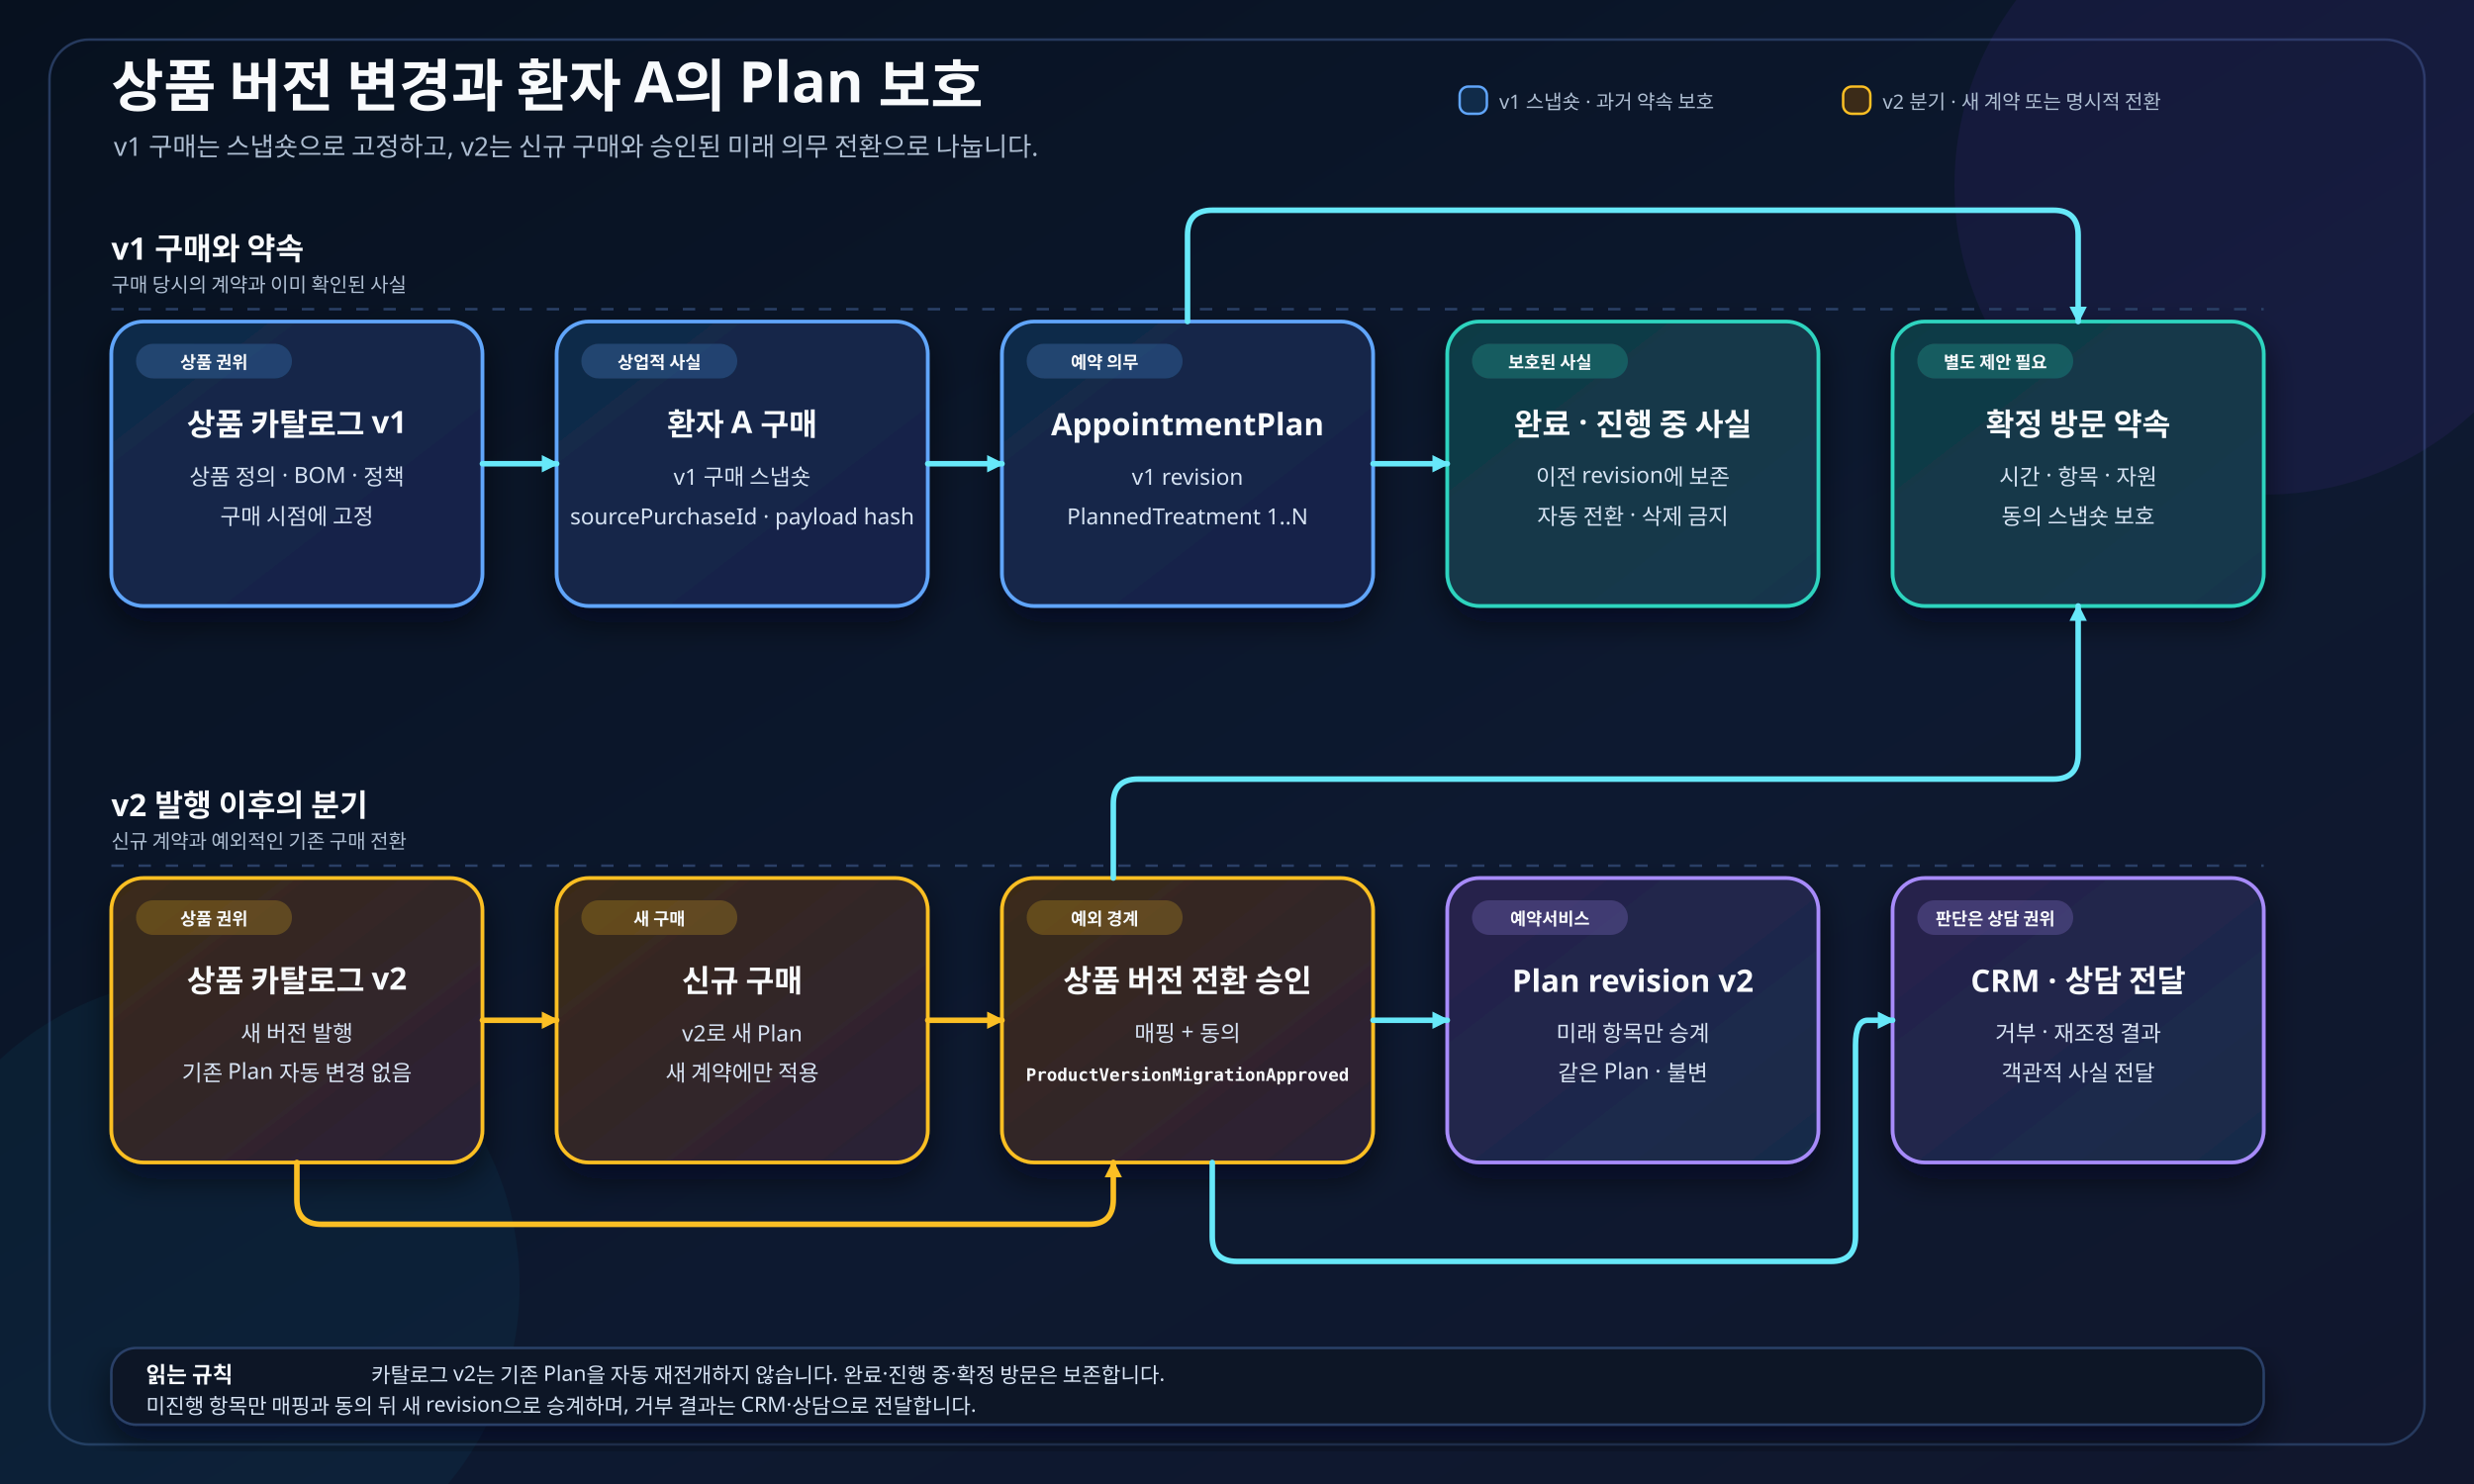
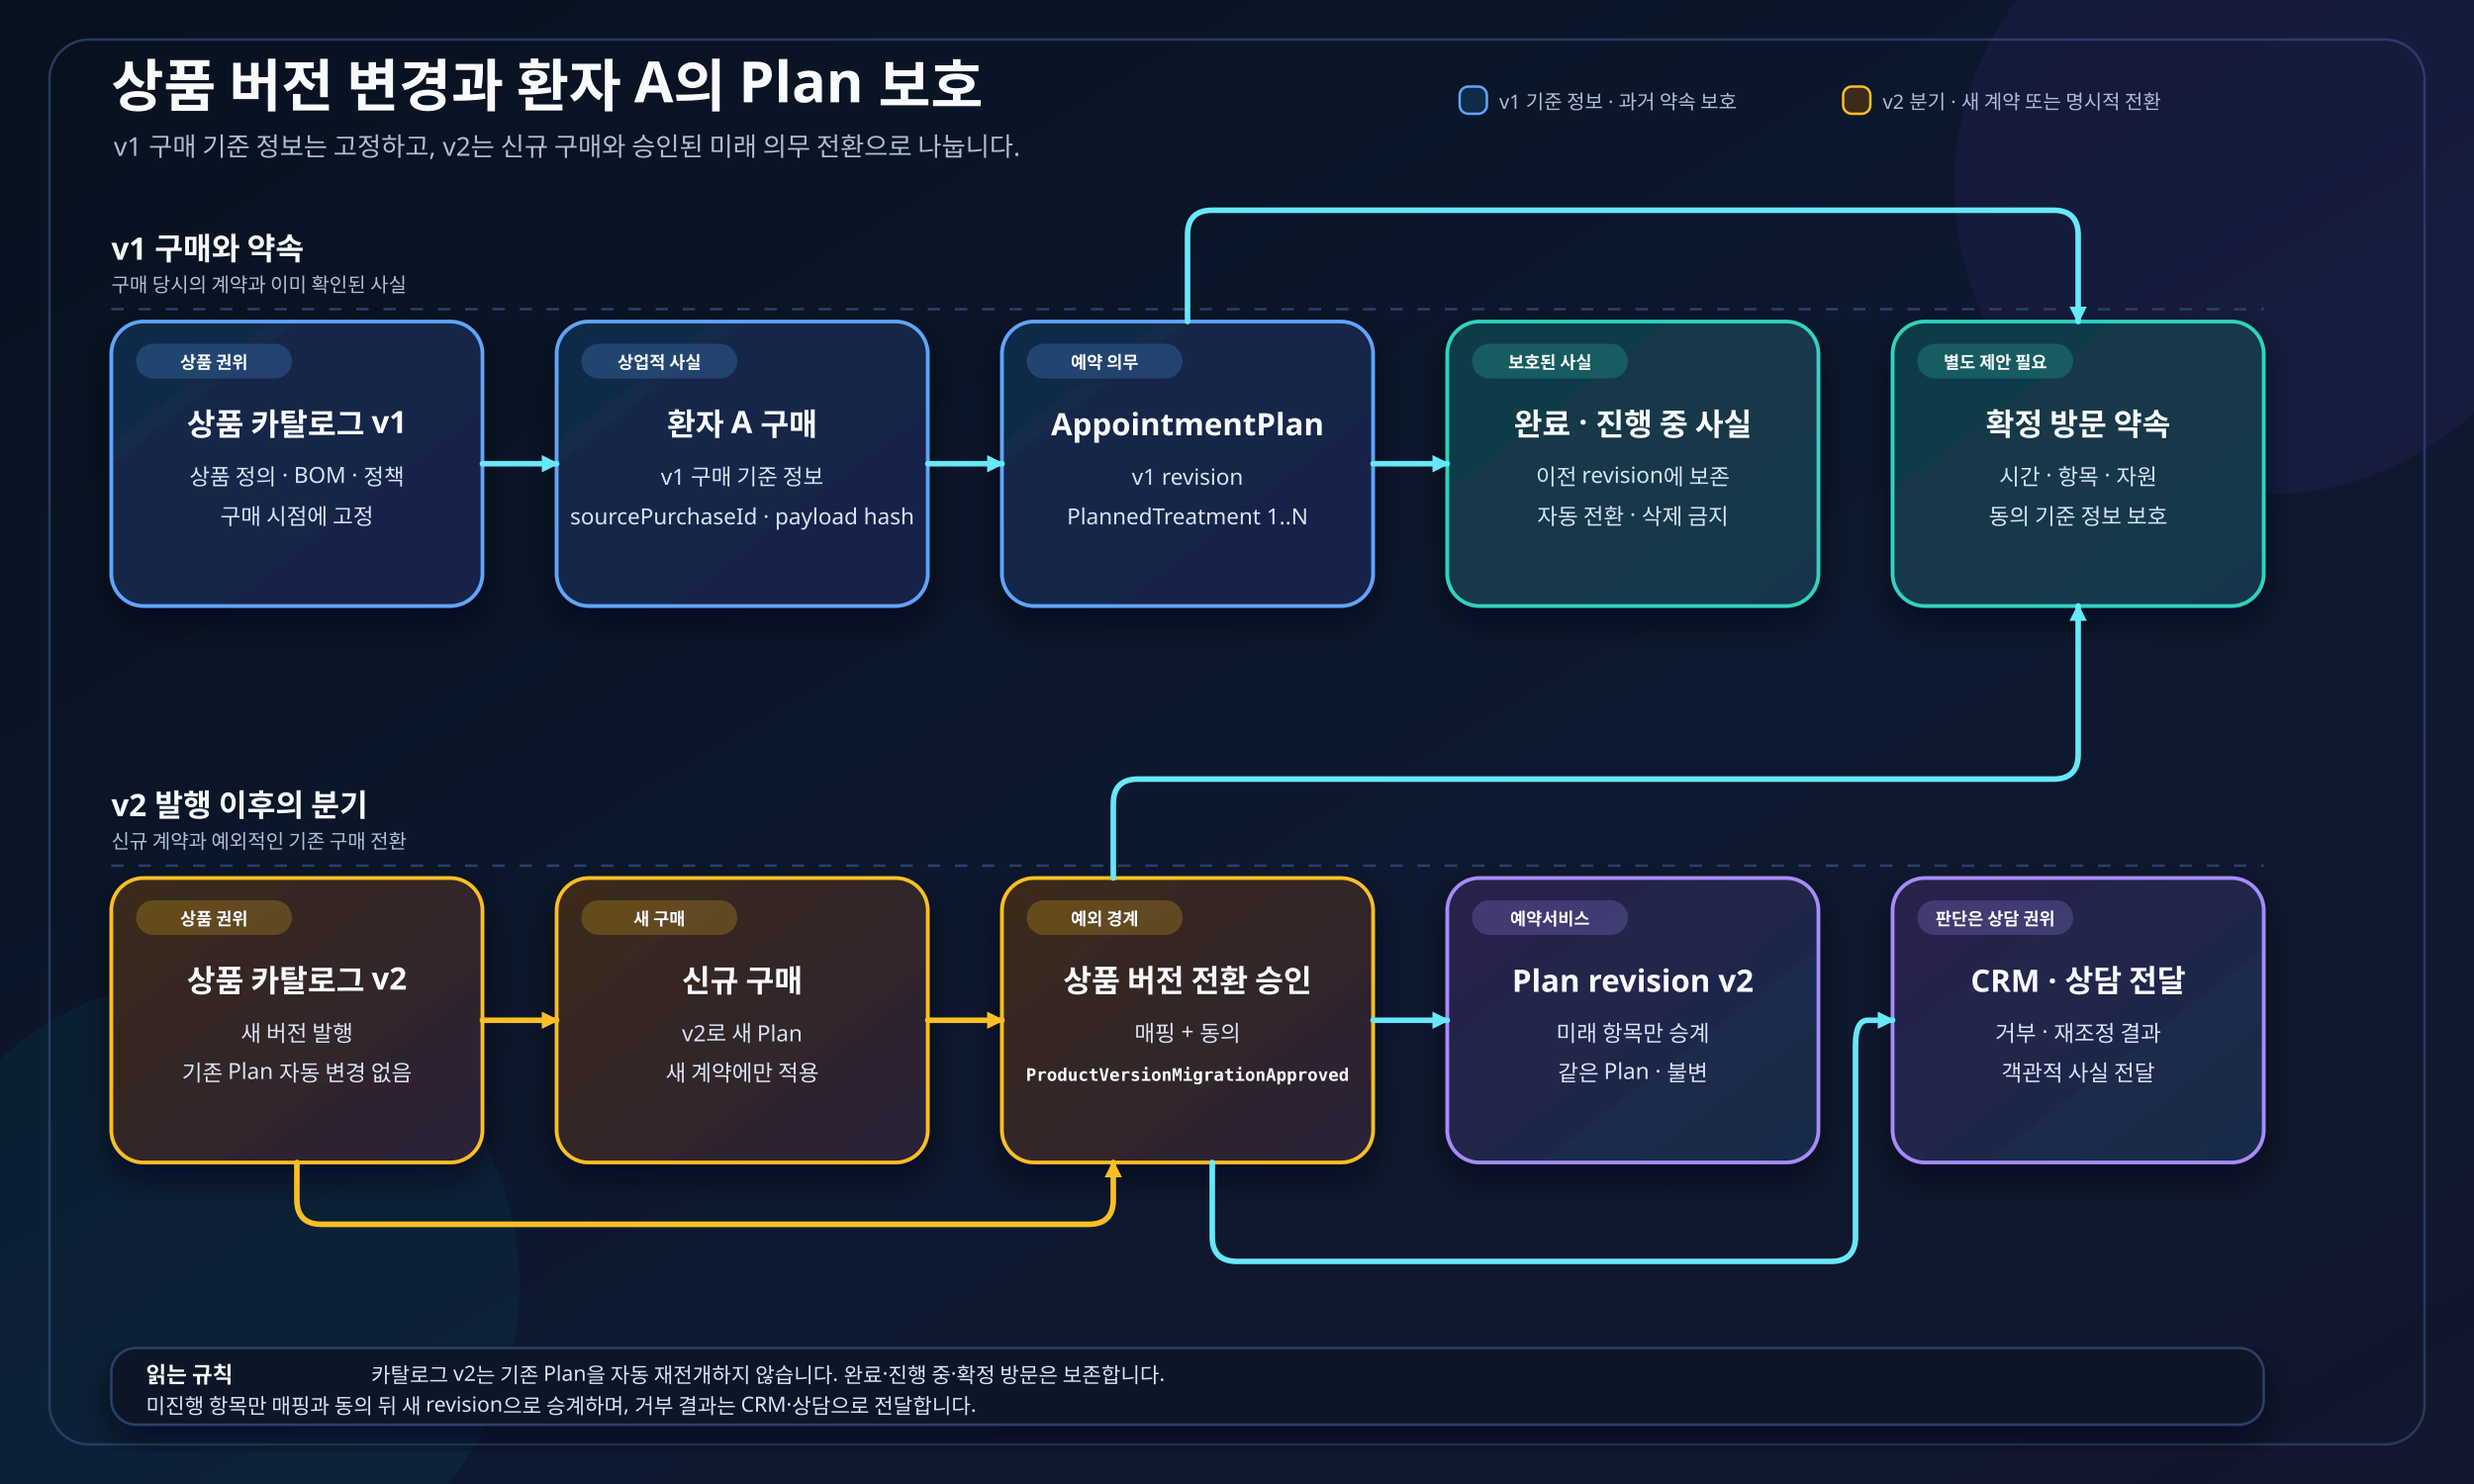
<svg xmlns="http://www.w3.org/2000/svg" width="2000" height="1200" viewBox="0 0 2000 1200" role="img" aria-labelledby="title desc" data-locale="ko">
  <defs>
    <linearGradient id="bg" x1="0" y1="0" x2="1" y2="1">
      <stop offset="0" stop-color="#07111f" />
      <stop offset=".58" stop-color="#0d1930" />
      <stop offset="1" stop-color="#11172d" />
    </linearGradient>
    <linearGradient id="v1Fill" x1="0" y1="0" x2="1" y2="1">
      <stop offset="0" stop-color="#102b49" />
      <stop offset="1" stop-color="#17214a" />
    </linearGradient>
    <linearGradient id="protectFill" x1="0" y1="0" x2="1" y2="1">
      <stop offset="0" stop-color="#103b45" />
      <stop offset="1" stop-color="#15364d" />
    </linearGradient>
    <linearGradient id="branchFill" x1="0" y1="0" x2="1" y2="1">
      <stop offset="0" stop-color="#3b2b18" />
      <stop offset="1" stop-color="#2a2138" />
    </linearGradient>
    <linearGradient id="revisionFill" x1="0" y1="0" x2="1" y2="1">
      <stop offset="0" stop-color="#28214c" />
      <stop offset="1" stop-color="#182d4a" />
    </linearGradient>
    <filter id="shadow" x="-20%" y="-20%" width="140%" height="155%">
      <feDropShadow dx="0" dy="12" stdDeviation="13" flood-color="#020617" flood-opacity=".56" />
    </filter>
    <marker id="cyanArrow" viewBox="0 0 14 14" markerWidth="14" markerHeight="14" refX="12" refY="7" orient="auto" markerUnits="userSpaceOnUse" data-role="primary" data-size="14x14" data-tip-direction="positive-x">
      <path d="M 0 0 L 14 7 L 0 14 Z" fill="#67e8f9" data-solid-head="true" />
    </marker>
    <marker id="amberArrow" viewBox="0 0 14 14" markerWidth="14" markerHeight="14" refX="12" refY="7" orient="auto" markerUnits="userSpaceOnUse" data-role="primary" data-size="14x14" data-tip-direction="positive-x">
      <path d="M 0 0 L 14 7 L 0 14 Z" fill="#fbbf24" data-solid-head="true" />
    </marker>
    <style>
      .title{font-family:"goorm Sans",sans-serif;font-size:46px;font-weight:700;fill:#f8fafc}
      .subtitle{font-family:"goorm Sans",sans-serif;font-size:21px;fill:#aebed2}
      .lane{font-family:"goorm Sans",sans-serif;font-size:25px;font-weight:700;fill:#f8fafc}
      .lane-note{font-family:"goorm Sans",sans-serif;font-size:16px;fill:#aebed2}
      .step{font-family:"goorm Sans Code","goorm Sans",monospace;font-size:18px;font-weight:700;fill:#dbeafe}
      .card-title{font-family:"goorm Sans",sans-serif;font-size:25px;font-weight:700;fill:#f8fafc}
      .body{font-family:"goorm Sans",sans-serif;font-size:18px;fill:#d7e3f3}
      .code-small{font-family:"goorm Sans Code","goorm Sans",monospace;font-size:14px;font-weight:700;fill:#f8fafc}
      .role{font-family:"goorm Sans",sans-serif;font-size:14px;font-weight:700;fill:#f8fafc}
      .small{font-family:"goorm Sans",sans-serif;font-size:16px;fill:#aebed2}
      .footer-title{font-family:"goorm Sans",sans-serif;font-size:18px;font-weight:700;fill:#f8fafc}
      .footer-body{font-family:"goorm Sans",sans-serif;font-size:17px;fill:#d7e3f3}
      .connector{fill:none;stroke-linecap:round;stroke-linejoin:round;stroke-width:4.5}
      .primary-line{stroke:#67e8f9;marker-end:url(#cyanArrow)}
      .branch-line{stroke:#fbbf24;marker-end:url(#amberArrow)}
    </style>
  </defs>
  <rect id="background" width="2000" height="1200" fill="url(#bg)" />
  <rect x="40" y="32" width="1920" height="1136" rx="32" fill="none" stroke="#263a5e" stroke-width="2" />
  <circle cx="1830" cy="150" r="250" fill="#7c3aed" opacity=".08" />
  <circle cx="170" cy="1040" r="250" fill="#0891b2" opacity=".07" />
  <text class="title" x="90" y="86">상품 버전 변경과 환자 A의 Plan 보호</text>
-   <text class="subtitle" x="92" y="126">v1 구매는 스냅숏으로 고정하고, v2는 신규 구매와 승인된 미래 의무 전환으로 나눕니다.</text>
+   <text class="subtitle" x="92" y="126">v1 구매 기준 정보는 고정하고, v2는 신규 구매와 승인된 미래 의무 전환으로 나눕니다.</text>
  <g transform="translate(1180 88)">
    <rect x="0" y="-18" width="22" height="22" rx="7" fill="#102b49" stroke="#60a5fa" stroke-width="2" />
-     <text class="small" x="32" y="0">v1 스냅숏 · 과거 약속 보호</text>
+     <text class="small" x="32" y="0">v1 기준 정보 · 과거 약속 보호</text>
    <rect x="310" y="-18" width="22" height="22" rx="7" fill="#3b2b18" stroke="#fbbf24" stroke-width="2" />
    <text class="small" x="342" y="0">v2 분기 · 새 계약 또는 명시적 전환</text>
  </g>
  <text class="lane" x="90" y="210">v1 구매와 약속</text>
  <text class="lane-note" x="90" y="236">구매 당시의 계약과 이미 확인된 사실</text>
  <path d="M 90 250 H 1830" fill="none" stroke="#2b4168" stroke-width="2" stroke-dasharray="10 12" />
  <text class="lane" x="90" y="660">v2 발행 이후의 분기</text>
  <text class="lane-note" x="90" y="686">신규 계약과 예외적인 기존 구매 전환</text>
  <path d="M 90 700 H 1830" fill="none" stroke="#2b4168" stroke-width="2" stroke-dasharray="10 12" />
  <g filter="url(#shadow)">
    <g class="node-card">
      <rect id="catalog-v1" x="90" y="260" width="300" height="230" rx="26" fill="url(#v1Fill)" stroke="#60a5fa" stroke-width="3" />
      <rect x="110" y="278" width="126" height="28" rx="14" fill="#60a5fa" opacity=".22" />
      <text class="role" x="173" y="298" text-anchor="middle">상품 권위</text>
      <text class="card-title" x="240" y="352" text-anchor="middle">상품 카탈로그 v1</text>
      <text class="body" x="240" y="392" text-anchor="middle">상품 정의 · BOM · 정책</text>
      <text class="body" x="240" y="424" text-anchor="middle">구매 시점에 고정</text>
    </g>
    <g class="node-card">
      <rect id="purchase-a-v1" x="450" y="260" width="300" height="230" rx="26" fill="url(#v1Fill)" stroke="#60a5fa" stroke-width="3" />
      <rect x="470" y="278" width="126" height="28" rx="14" fill="#60a5fa" opacity=".22" />
      <text class="role" x="533" y="298" text-anchor="middle">상업적 사실</text>
      <text class="card-title" x="600" y="352" text-anchor="middle">환자 A 구매</text>
-       <text class="body" x="600" y="392" text-anchor="middle">v1 구매 스냅숏</text>
+       <text class="body" x="600" y="392" text-anchor="middle">v1 구매 기준 정보</text>
      <text class="body" x="600" y="424" text-anchor="middle">sourcePurchaseId · payload hash</text>
    </g>
    <g class="node-card">
      <rect id="plan-v1" x="810" y="260" width="300" height="230" rx="26" fill="url(#v1Fill)" stroke="#60a5fa" stroke-width="3" />
      <rect x="830" y="278" width="126" height="28" rx="14" fill="#60a5fa" opacity=".22" />
      <text class="role" x="893" y="298" text-anchor="middle">예약 의무</text>
      <text class="card-title" x="960" y="352" text-anchor="middle">AppointmentPlan</text>
      <text class="body" x="960" y="392" text-anchor="middle">v1 revision</text>
      <text class="body" x="960" y="424" text-anchor="middle">PlannedTreatment 1..N</text>
    </g>
    <g class="node-card">
      <rect id="completed-protected" x="1170" y="260" width="300" height="230" rx="26" fill="url(#protectFill)" stroke="#2dd4bf" stroke-width="3" />
      <rect x="1190" y="278" width="126" height="28" rx="14" fill="#2dd4bf" opacity=".22" />
      <text class="role" x="1253" y="298" text-anchor="middle">보호된 사실</text>
      <text class="card-title" x="1320" y="352" text-anchor="middle">완료 · 진행 중 사실</text>
      <text class="body" x="1320" y="392" text-anchor="middle">이전 revision에 보존</text>
      <text class="body" x="1320" y="424" text-anchor="middle">자동 전환 · 삭제 금지</text>
    </g>
    <g class="node-card">
      <rect id="confirmed-protected" x="1530" y="260" width="300" height="230" rx="26" fill="url(#protectFill)" stroke="#2dd4bf" stroke-width="3" />
      <rect x="1550" y="278" width="126" height="28" rx="14" fill="#2dd4bf" opacity=".22" />
      <text class="role" x="1613" y="298" text-anchor="middle">별도 제안 필요</text>
      <text class="card-title" x="1680" y="352" text-anchor="middle">확정 방문 약속</text>
      <text class="body" x="1680" y="392" text-anchor="middle">시간 · 항목 · 자원</text>
-       <text class="body" x="1680" y="424" text-anchor="middle">동의 스냅숏 보호</text>
+       <text class="body" x="1680" y="424" text-anchor="middle">동의 기준 정보 보호</text>
    </g>
    <g class="node-card">
      <rect id="catalog-v2" x="90" y="710" width="300" height="230" rx="26" fill="url(#branchFill)" stroke="#fbbf24" stroke-width="3" />
      <rect x="110" y="728" width="126" height="28" rx="14" fill="#fbbf24" opacity=".22" />
      <text class="role" x="173" y="748" text-anchor="middle">상품 권위</text>
      <text class="card-title" x="240" y="802" text-anchor="middle">상품 카탈로그 v2</text>
      <text class="body" x="240" y="842" text-anchor="middle">새 버전 발행</text>
      <text class="body" x="240" y="874" text-anchor="middle">기존 Plan 자동 변경 없음</text>
    </g>
    <g class="node-card">
      <rect id="new-purchase-v2" x="450" y="710" width="300" height="230" rx="26" fill="url(#branchFill)" stroke="#fbbf24" stroke-width="3" />
      <rect x="470" y="728" width="126" height="28" rx="14" fill="#fbbf24" opacity=".22" />
      <text class="role" x="533" y="748" text-anchor="middle">새 구매</text>
      <text class="card-title" x="600" y="802" text-anchor="middle">신규 구매</text>
      <text class="body" x="600" y="842" text-anchor="middle">v2로 새 Plan</text>
      <text class="body" x="600" y="874" text-anchor="middle">새 계약에만 적용</text>
    </g>
    <g class="node-card">
      <rect id="migration-approved" x="810" y="710" width="300" height="230" rx="26" fill="url(#branchFill)" stroke="#fbbf24" stroke-width="3" />
      <rect x="830" y="728" width="126" height="28" rx="14" fill="#fbbf24" opacity=".22" />
      <text class="role" x="893" y="748" text-anchor="middle">예외 경계</text>
      <text class="card-title" x="960" y="802" text-anchor="middle">상품 버전 전환 승인</text>
      <text class="body" x="960" y="842" text-anchor="middle">매핑 + 동의</text>
      <text class="code-small" x="960" y="874" text-anchor="middle">ProductVersionMigrationApproved</text>
    </g>
    <g class="node-card">
      <rect id="plan-revision-v2" x="1170" y="710" width="300" height="230" rx="26" fill="url(#revisionFill)" stroke="#a78bfa" stroke-width="3" />
      <rect x="1190" y="728" width="126" height="28" rx="14" fill="#a78bfa" opacity=".22" />
      <text class="role" x="1253" y="748" text-anchor="middle">예약서비스</text>
      <text class="card-title" x="1320" y="802" text-anchor="middle">Plan revision v2</text>
      <text class="body" x="1320" y="842" text-anchor="middle">미래 항목만 승계</text>
      <text class="body" x="1320" y="874" text-anchor="middle">같은 Plan · 불변</text>
    </g>
    <g class="node-card">
      <rect id="crm-handoff" x="1530" y="710" width="300" height="230" rx="26" fill="url(#revisionFill)" stroke="#a78bfa" stroke-width="3" />
      <rect x="1550" y="728" width="126" height="28" rx="14" fill="#a78bfa" opacity=".22" />
      <text class="role" x="1613" y="748" text-anchor="middle">판단은 상담 권위</text>
      <text class="card-title" x="1680" y="802" text-anchor="middle">CRM · 상담 전달</text>
      <text class="body" x="1680" y="842" text-anchor="middle">거부 · 재조정 결과</text>
      <text class="body" x="1680" y="874" text-anchor="middle">객관적 사실 전달</text>
    </g>
  </g>
  <g id="edges">
    <path class="connector primary-line" data-connector="catalog-v1-purchase-a-v1" data-source-node="catalog-v1" data-target-node="purchase-a-v1" d="M 390 375 H 450" />
    <path class="connector primary-line" data-connector="purchase-a-v1-plan-v1" data-source-node="purchase-a-v1" data-target-node="plan-v1" d="M 750 375 H 810" />
    <path class="connector primary-line" data-connector="plan-v1-completed-protected" data-source-node="plan-v1" data-target-node="completed-protected" d="M 1110 375 H 1170" />
    <path class="connector primary-line" data-connector="plan-v1-confirmed-protected" data-source-node="plan-v1" data-target-node="confirmed-protected" d="M 960 260 V 190 Q 960 170 980 170 H 1660 Q 1680 170 1680 190 V 260" />
    <path class="connector branch-line" data-connector="catalog-v2-new-purchase-v2" data-source-node="catalog-v2" data-target-node="new-purchase-v2" d="M 390 825 H 450" />
    <path class="connector branch-line" data-connector="new-purchase-v2-migration-approved" data-source-node="new-purchase-v2" data-target-node="migration-approved" d="M 750 825 H 810" />
    <path class="connector branch-line" data-connector="catalog-v2-migration-approved" data-source-node="catalog-v2" data-target-node="migration-approved" d="M 240 940 V 970 Q 240 990 260 990 H 880 Q 900 990 900 970 V 940" />
    <path class="connector primary-line" data-connector="migration-approved-plan-revision-v2" data-source-node="migration-approved" data-target-node="plan-revision-v2" d="M 1110 825 H 1170" />
    <path class="connector primary-line" data-connector="migration-approved-crm-handoff" data-source-node="migration-approved" data-target-node="crm-handoff" d="M 980 940 V 1000 Q 980 1020 1000 1020 H 1480 Q 1500 1020 1500 1000 V 845 Q 1500 825 1510 825 H 1530" />
    <path class="connector primary-line" data-connector="migration-approved-confirmed-protected" data-source-node="migration-approved" data-target-node="confirmed-protected" d="M 900 710 V 650 Q 900 630 920 630 H 1660 Q 1680 630 1680 610 V 490" />
  </g>
  <g filter="url(#shadow)">
    <rect x="90" y="1090" width="1740" height="62" rx="20" fill="#0b1628" stroke="#2b4168" stroke-width="2" />
    <text class="footer-title" x="118" y="1118">읽는 규칙</text>
    <text class="footer-body" x="300" y="1118">카탈로그 v2는 기존 Plan을 자동 재전개하지 않습니다. 완료·진행 중·확정 방문은 보존합니다.</text>
    <text class="footer-body" x="118" y="1143">미진행 항목만 매핑과 동의 뒤 새 revision으로 승계하며, 거부 결과는 CRM·상담으로 전달합니다.</text>
  </g>
</svg>
